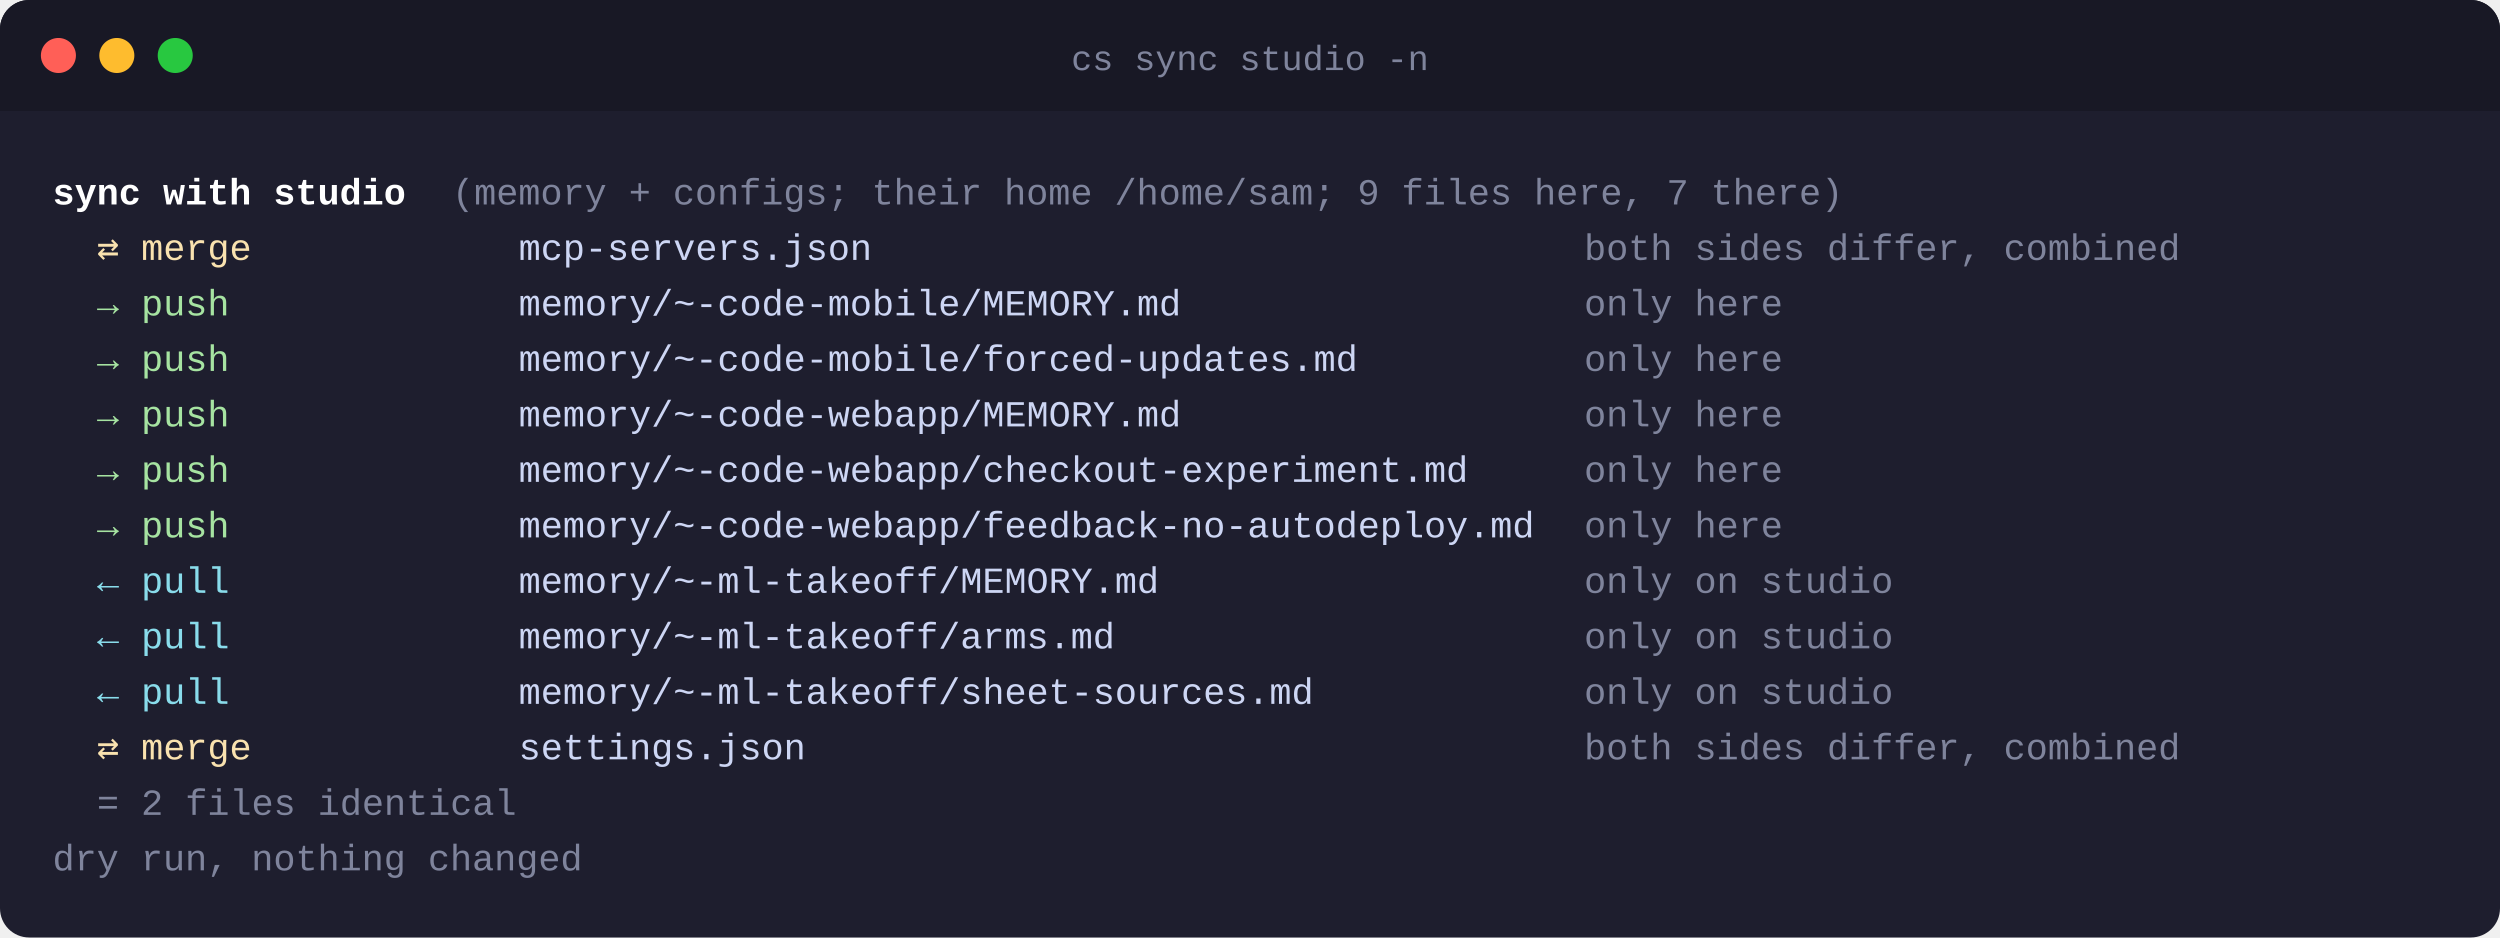
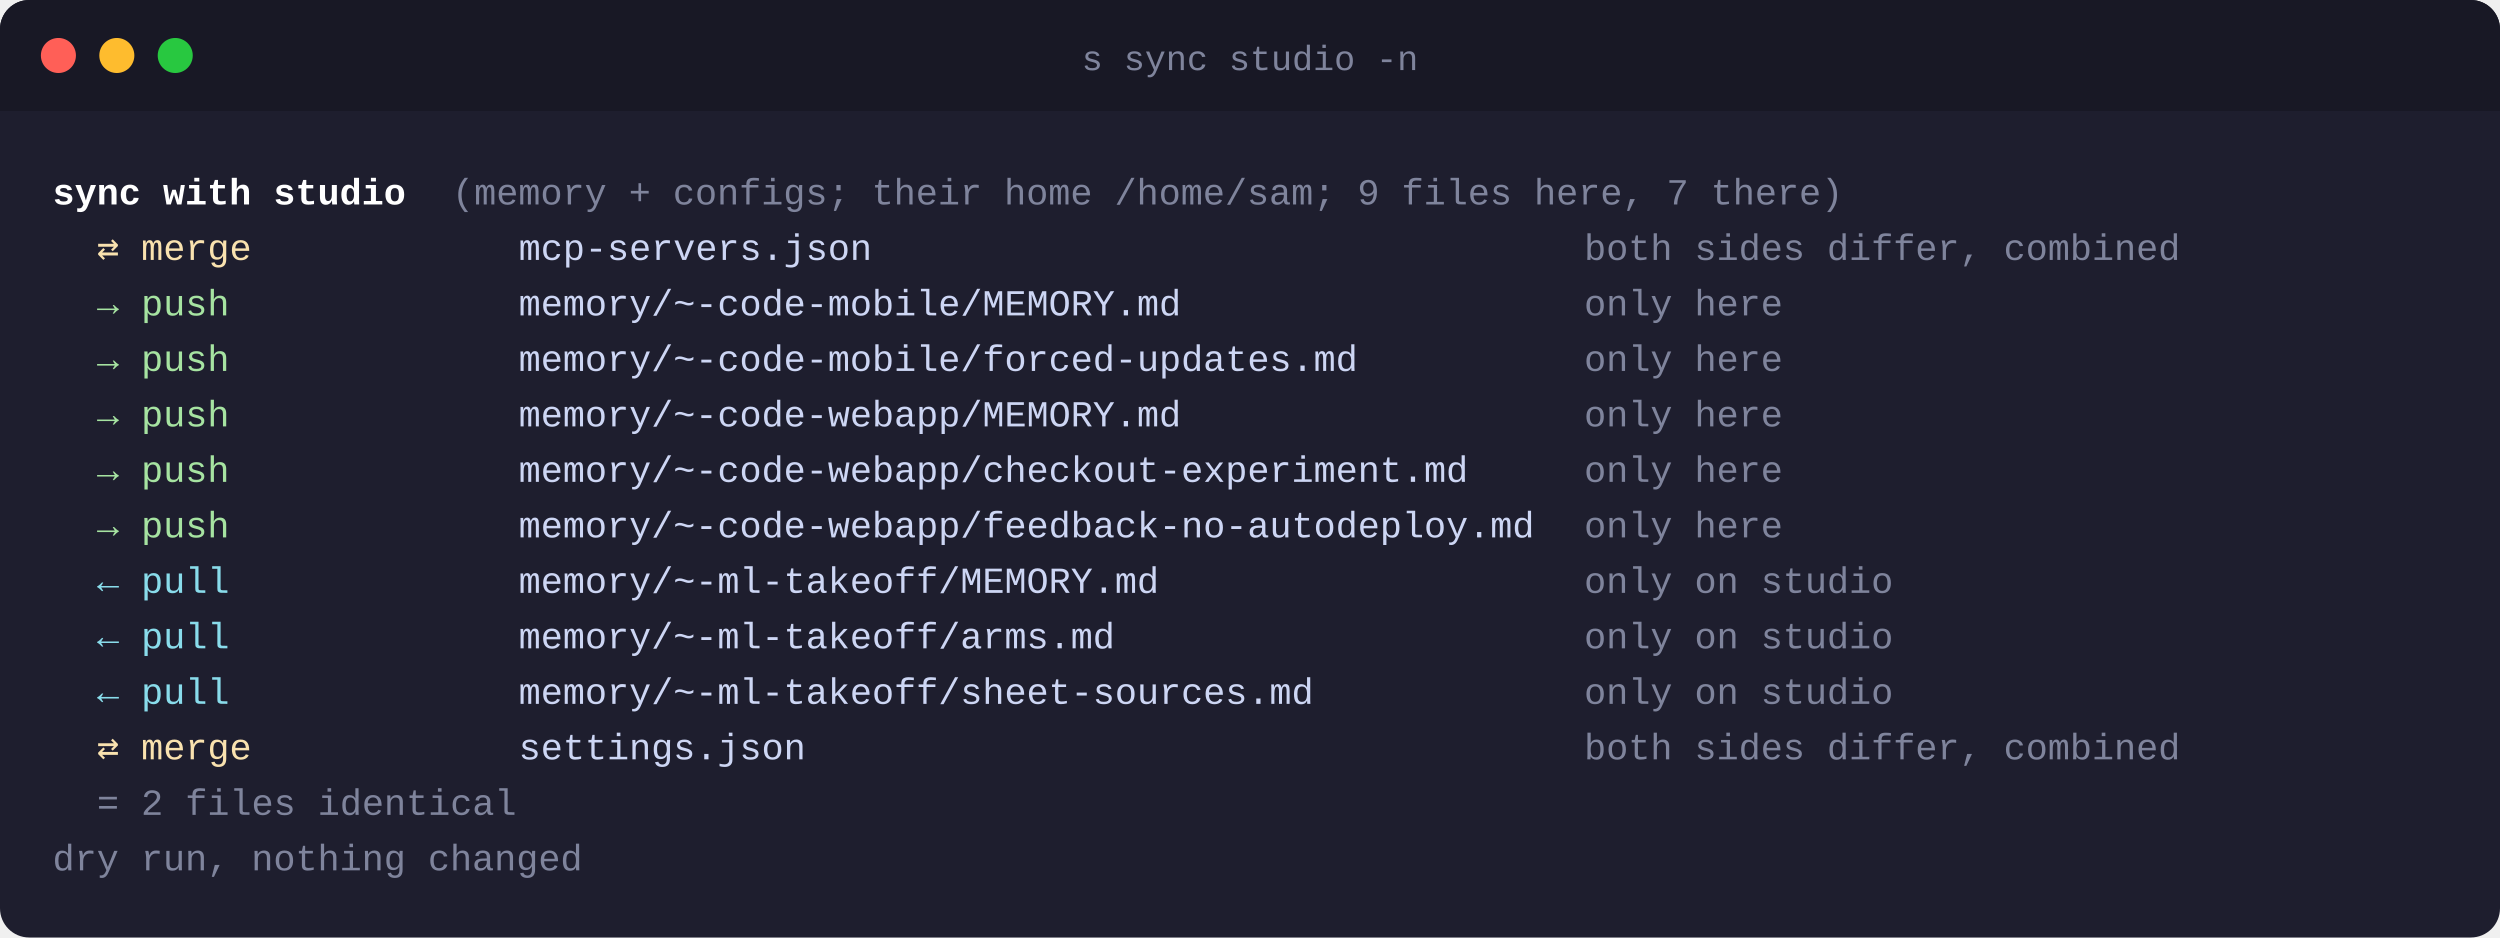
<svg xmlns="http://www.w3.org/2000/svg" width="856" height="321" viewBox="0 0 856 321" font-family="SFMono-Regular, Menlo, Consolas, 'Liberation Mono', monospace" font-size="12.6">
  <rect width="856" height="321" rx="10" fill="#1e1e2e" />
  <path d="M10 0h836a10 10 0 0 1 10 10v28H0V10A10 10 0 0 1 10 0z" fill="#181825" />
  <circle cx="20" cy="19" r="6" fill="#ff5f57" />
  <circle cx="40" cy="19" r="6" fill="#febc2e" />
  <circle cx="60" cy="19" r="6" fill="#28c840" />
-   <text x="428.0" y="24" text-anchor="middle" fill="#7f849c" font-size="12">cs sync studio -n</text>
+   <text x="428.0" y="24" text-anchor="middle" fill="#7f849c" font-size="12">s sync studio -n</text>
  <text y="70">
    <tspan x="18.0" fill="#ffffff" font-weight="600" xml:space="preserve">sync with studio</tspan>
    <tspan x="154.8" fill="#7f849c" xml:space="preserve">(memory + configs; their home /home/sam; 9 files here, 7 there)</tspan>
  </text>
  <text y="89">
    <tspan x="33.2" fill="#f9e2af" xml:space="preserve">⇄ merge</tspan>
    <tspan x="177.6" fill="#cdd6f4" xml:space="preserve">mcp-servers.json</tspan>
    <tspan x="542.4" fill="#7f849c" xml:space="preserve">both sides differ, combined</tspan>
  </text>
  <text y="108">
    <tspan x="33.2" fill="#a6e3a1" xml:space="preserve">→ push</tspan>
    <tspan x="177.6" fill="#cdd6f4" xml:space="preserve">memory/~-code-mobile/MEMORY.md</tspan>
    <tspan x="542.4" fill="#7f849c" xml:space="preserve">only here</tspan>
  </text>
  <text y="127">
    <tspan x="33.2" fill="#a6e3a1" xml:space="preserve">→ push</tspan>
    <tspan x="177.6" fill="#cdd6f4" xml:space="preserve">memory/~-code-mobile/forced-updates.md</tspan>
    <tspan x="542.4" fill="#7f849c" xml:space="preserve">only here</tspan>
  </text>
  <text y="146">
    <tspan x="33.2" fill="#a6e3a1" xml:space="preserve">→ push</tspan>
    <tspan x="177.6" fill="#cdd6f4" xml:space="preserve">memory/~-code-webapp/MEMORY.md</tspan>
    <tspan x="542.4" fill="#7f849c" xml:space="preserve">only here</tspan>
  </text>
  <text y="165">
    <tspan x="33.2" fill="#a6e3a1" xml:space="preserve">→ push</tspan>
    <tspan x="177.6" fill="#cdd6f4" xml:space="preserve">memory/~-code-webapp/checkout-experiment.md</tspan>
    <tspan x="542.4" fill="#7f849c" xml:space="preserve">only here</tspan>
  </text>
  <text y="184">
    <tspan x="33.2" fill="#a6e3a1" xml:space="preserve">→ push</tspan>
    <tspan x="177.6" fill="#cdd6f4" xml:space="preserve">memory/~-code-webapp/feedback-no-autodeploy.md</tspan>
    <tspan x="542.4" fill="#7f849c" xml:space="preserve">only here</tspan>
  </text>
  <text y="203">
    <tspan x="33.2" fill="#89dceb" xml:space="preserve">← pull</tspan>
    <tspan x="177.6" fill="#cdd6f4" xml:space="preserve">memory/~-ml-takeoff/MEMORY.md</tspan>
    <tspan x="542.4" fill="#7f849c" xml:space="preserve">only on studio</tspan>
  </text>
  <text y="222">
    <tspan x="33.2" fill="#89dceb" xml:space="preserve">← pull</tspan>
    <tspan x="177.6" fill="#cdd6f4" xml:space="preserve">memory/~-ml-takeoff/arms.md</tspan>
    <tspan x="542.4" fill="#7f849c" xml:space="preserve">only on studio</tspan>
  </text>
  <text y="241">
    <tspan x="33.2" fill="#89dceb" xml:space="preserve">← pull</tspan>
    <tspan x="177.6" fill="#cdd6f4" xml:space="preserve">memory/~-ml-takeoff/sheet-sources.md</tspan>
    <tspan x="542.4" fill="#7f849c" xml:space="preserve">only on studio</tspan>
  </text>
  <text y="260">
    <tspan x="33.2" fill="#f9e2af" xml:space="preserve">⇄ merge</tspan>
    <tspan x="177.6" fill="#cdd6f4" xml:space="preserve">settings.json</tspan>
    <tspan x="542.4" fill="#7f849c" xml:space="preserve">both sides differ, combined</tspan>
  </text>
  <text y="279">
    <tspan x="33.2" fill="#7f849c" xml:space="preserve">= 2 files identical</tspan>
  </text>
  <text y="298">
    <tspan x="18.0" fill="#7f849c" xml:space="preserve">dry run, nothing changed</tspan>
  </text>
</svg>
